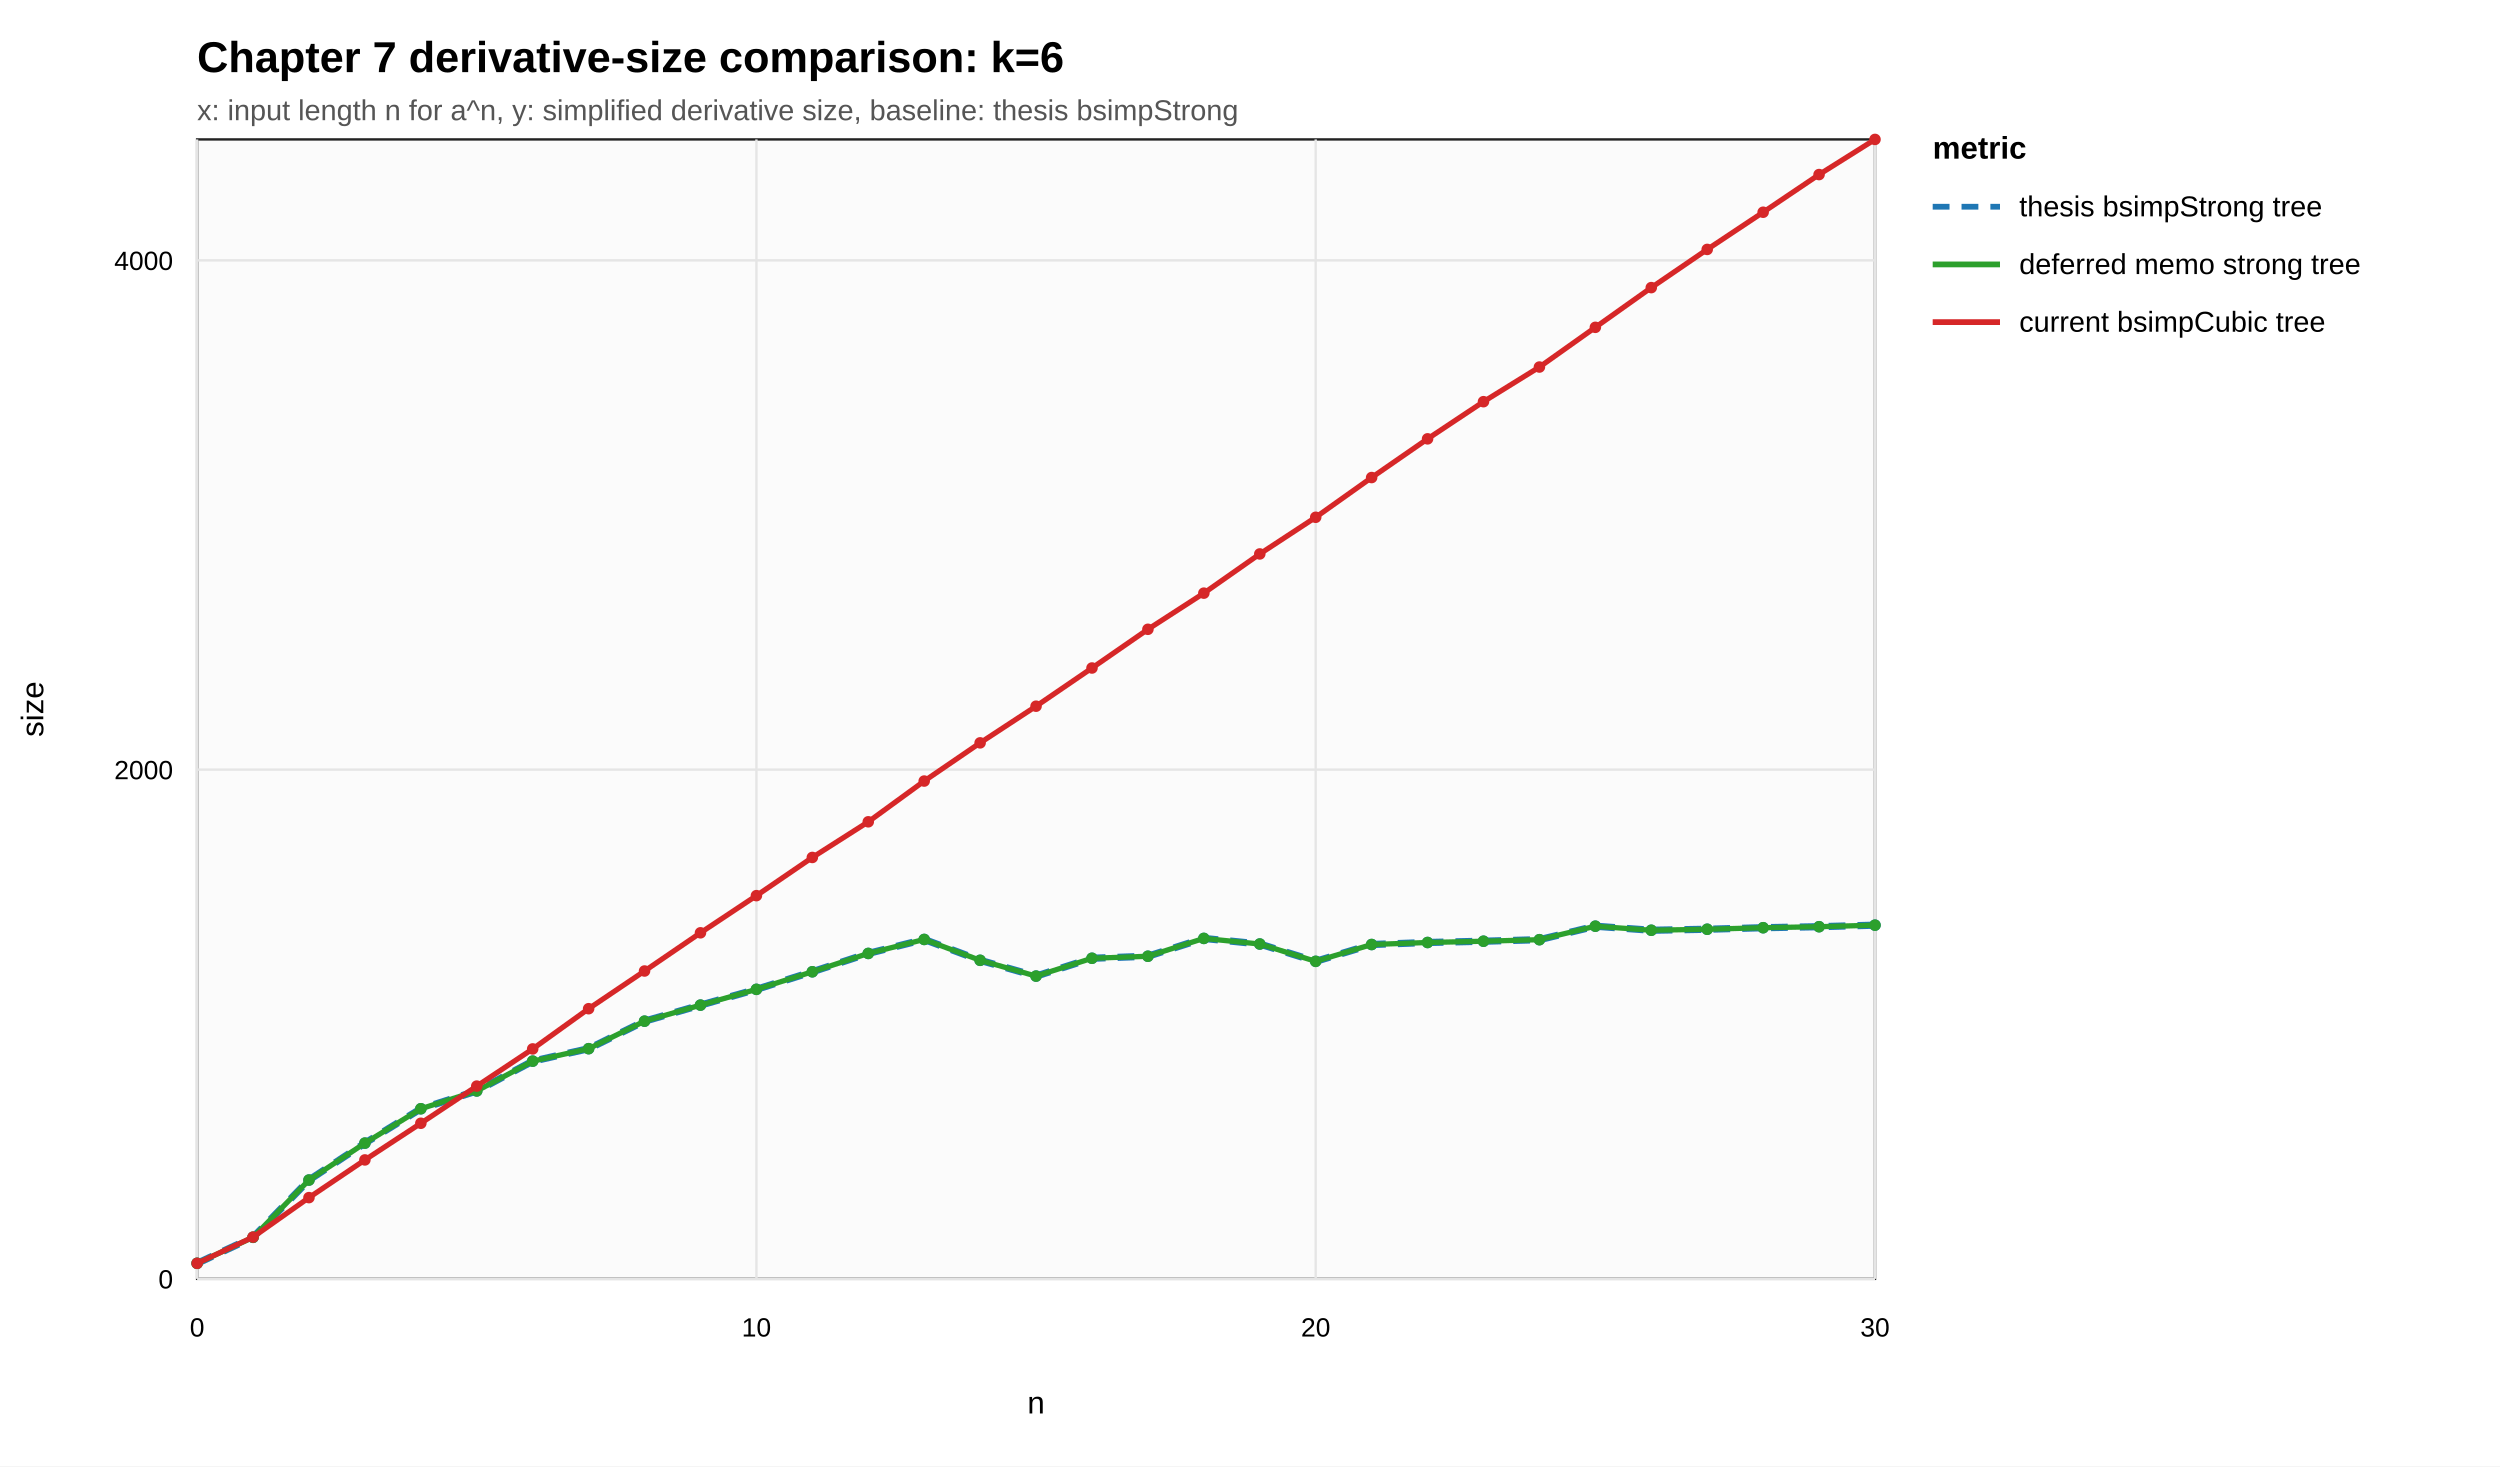
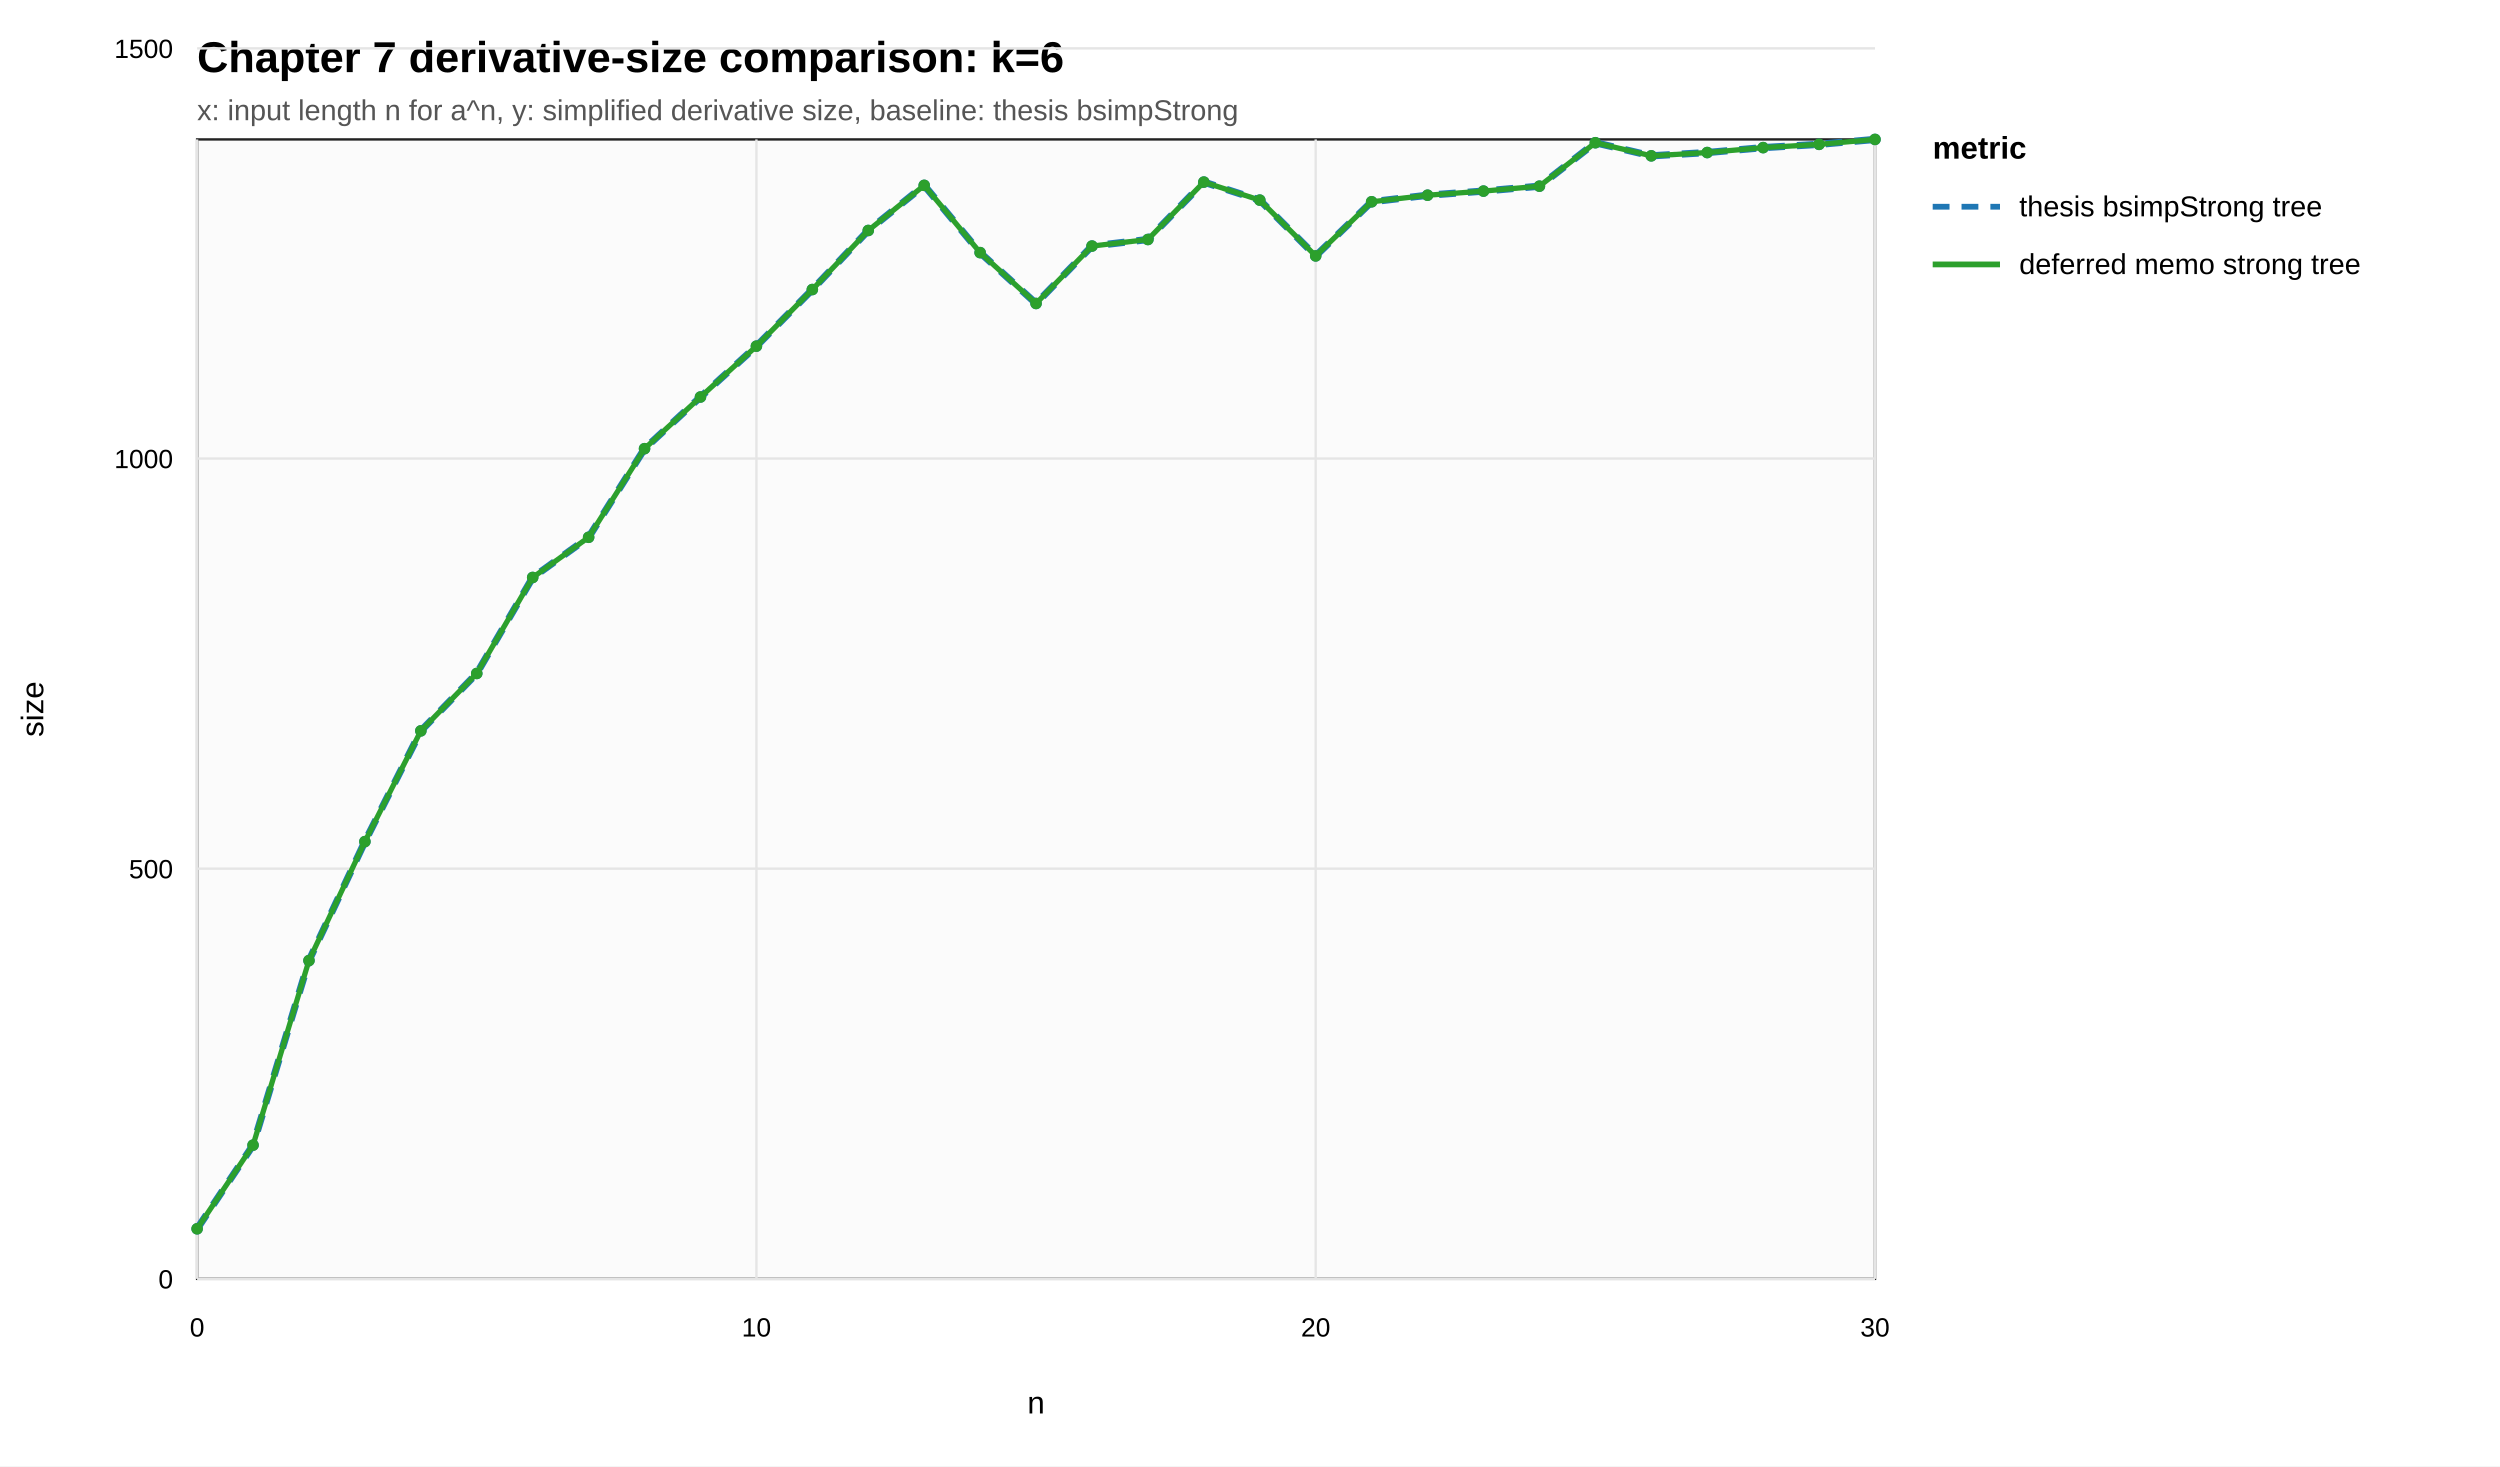
<svg xmlns="http://www.w3.org/2000/svg" width="1040" height="610" viewBox="0 0 1040 610">
  <rect width="100%" height="100%" fill="#ffffff" />
  <text x="82" y="30" font-family="Arial, sans-serif" font-size="18" font-weight="700">Chapter 7 derivative-size comparison: k=6</text>
  <text x="82" y="50" font-family="Arial, sans-serif" font-size="12" fill="#555">x: input length n for a^n, y: simplified derivative size, baseline: thesis bsimpStrong</text>
  <rect x="82" y="58" width="698" height="474" fill="#fbfbfb" stroke="#222" stroke-width="1" />
  <line x1="82.00" y1="58" x2="82.00" y2="532" stroke="#e5e5e5" stroke-width="1" />
  <text x="82.00" y="556" text-anchor="middle" font-family="Arial, sans-serif" font-size="11">0</text>
  <line x1="314.67" y1="58" x2="314.67" y2="532" stroke="#e5e5e5" stroke-width="1" />
  <text x="314.67" y="556" text-anchor="middle" font-family="Arial, sans-serif" font-size="11">10</text>
  <line x1="547.33" y1="58" x2="547.33" y2="532" stroke="#e5e5e5" stroke-width="1" />
  <text x="547.33" y="556" text-anchor="middle" font-family="Arial, sans-serif" font-size="11">20</text>
  <line x1="780.00" y1="58" x2="780.00" y2="532" stroke="#e5e5e5" stroke-width="1" />
  <text x="780.00" y="556" text-anchor="middle" font-family="Arial, sans-serif" font-size="11">30</text>
  <line x1="82" y1="532.00" x2="780" y2="532.00" stroke="#e5e5e5" stroke-width="1" />
  <text x="72" y="536.00" text-anchor="end" font-family="Arial, sans-serif" font-size="11">0</text>
-   <line x1="82" y1="320.16" x2="780" y2="320.16" stroke="#e5e5e5" stroke-width="1" />
-   <text x="72" y="324.16" text-anchor="end" font-family="Arial, sans-serif" font-size="11">2000</text>
-   <line x1="82" y1="108.31" x2="780" y2="108.31" stroke="#e5e5e5" stroke-width="1" />
-   <text x="72" y="112.31" text-anchor="end" font-family="Arial, sans-serif" font-size="11">4000</text>
+   <line x1="82" y1="361.37" x2="780" y2="361.37" stroke="#e5e5e5" stroke-width="1" />
+   <text x="72" y="365.37" text-anchor="end" font-family="Arial, sans-serif" font-size="11">500</text>
+   <line x1="82" y1="190.75" x2="780" y2="190.75" stroke="#e5e5e5" stroke-width="1" />
+   <text x="72" y="194.75" text-anchor="end" font-family="Arial, sans-serif" font-size="11">1000</text>
+   <line x1="82" y1="20.12" x2="780" y2="20.12" stroke="#e5e5e5" stroke-width="1" />
+   <text x="72" y="24.12" text-anchor="end" font-family="Arial, sans-serif" font-size="11">1500</text>
  <text x="431.00" y="588" text-anchor="middle" font-family="Arial, sans-serif" font-size="13">n</text>
  <text x="18" y="295.00" transform="rotate(-90 18,295.00)" text-anchor="middle" font-family="Arial, sans-serif" font-size="13">size</text>
-   <path d="M82.00,525.54 L105.27,514.73 L128.53,490.90 L151.80,475.54 L175.07,461.24 L198.33,453.83 L221.60,441.44 L244.87,436.25 L268.13,424.81 L291.40,418.13 L314.67,411.57 L337.93,404.26 L361.20,396.63 L384.47,390.81 L407.73,399.49 L431.00,406.06 L454.27,398.64 L477.53,397.80 L500.80,390.38 L524.07,392.71 L547.33,399.92 L570.60,392.92 L593.87,392.08 L617.13,391.55 L640.40,390.91 L663.67,385.30 L686.93,386.99 L710.20,386.57 L733.47,385.93 L756.73,385.51 L780.00,384.87" fill="none" stroke="#1f77b4" stroke-width="3.0" stroke-dasharray="7 5" />
-   <circle cx="82.00" cy="525.54" r="2.4" fill="#1f77b4" />
-   <circle cx="105.27" cy="514.73" r="2.4" fill="#1f77b4" />
-   <circle cx="128.53" cy="490.90" r="2.4" fill="#1f77b4" />
-   <circle cx="151.80" cy="475.54" r="2.4" fill="#1f77b4" />
-   <circle cx="175.07" cy="461.24" r="2.4" fill="#1f77b4" />
-   <circle cx="198.33" cy="453.83" r="2.4" fill="#1f77b4" />
-   <circle cx="221.60" cy="441.44" r="2.4" fill="#1f77b4" />
-   <circle cx="244.87" cy="436.25" r="2.4" fill="#1f77b4" />
-   <circle cx="268.13" cy="424.81" r="2.4" fill="#1f77b4" />
-   <circle cx="291.40" cy="418.13" r="2.4" fill="#1f77b4" />
-   <circle cx="314.67" cy="411.57" r="2.4" fill="#1f77b4" />
-   <circle cx="337.93" cy="404.26" r="2.4" fill="#1f77b4" />
-   <circle cx="361.20" cy="396.63" r="2.4" fill="#1f77b4" />
-   <circle cx="384.47" cy="390.81" r="2.4" fill="#1f77b4" />
-   <circle cx="407.73" cy="399.49" r="2.4" fill="#1f77b4" />
-   <circle cx="431.00" cy="406.06" r="2.4" fill="#1f77b4" />
-   <circle cx="454.27" cy="398.64" r="2.4" fill="#1f77b4" />
-   <circle cx="477.53" cy="397.80" r="2.4" fill="#1f77b4" />
-   <circle cx="500.80" cy="390.38" r="2.4" fill="#1f77b4" />
-   <circle cx="524.07" cy="392.71" r="2.4" fill="#1f77b4" />
-   <circle cx="547.33" cy="399.92" r="2.4" fill="#1f77b4" />
-   <circle cx="570.60" cy="392.92" r="2.4" fill="#1f77b4" />
-   <circle cx="593.87" cy="392.08" r="2.4" fill="#1f77b4" />
-   <circle cx="617.13" cy="391.55" r="2.4" fill="#1f77b4" />
-   <circle cx="640.40" cy="390.91" r="2.4" fill="#1f77b4" />
-   <circle cx="663.67" cy="385.30" r="2.4" fill="#1f77b4" />
-   <circle cx="686.93" cy="386.99" r="2.4" fill="#1f77b4" />
-   <circle cx="710.20" cy="386.57" r="2.4" fill="#1f77b4" />
-   <circle cx="733.47" cy="385.93" r="2.4" fill="#1f77b4" />
-   <circle cx="756.73" cy="385.51" r="2.4" fill="#1f77b4" />
-   <circle cx="780.00" cy="384.87" r="2.4" fill="#1f77b4" />
-   <path d="M82.00,525.54 L105.27,514.73 L128.53,490.90 L151.80,475.54 L175.07,461.24 L198.33,453.83 L221.60,441.44 L244.87,436.25 L268.13,424.81 L291.40,418.13 L314.67,411.57 L337.93,404.26 L361.20,396.63 L384.47,390.81 L407.73,399.49 L431.00,406.06 L454.27,398.64 L477.53,397.80 L500.80,390.38 L524.07,392.71 L547.33,399.92 L570.60,392.92 L593.87,392.08 L617.13,391.55 L640.40,390.91 L663.67,385.30 L686.93,386.99 L710.20,386.57 L733.47,385.93 L756.73,385.51 L780.00,384.87" fill="none" stroke="#2ca02c" stroke-width="2.2" />
-   <circle cx="82.00" cy="525.54" r="2.4" fill="#2ca02c" />
-   <circle cx="105.27" cy="514.73" r="2.4" fill="#2ca02c" />
-   <circle cx="128.53" cy="490.90" r="2.4" fill="#2ca02c" />
-   <circle cx="151.80" cy="475.54" r="2.4" fill="#2ca02c" />
-   <circle cx="175.07" cy="461.24" r="2.4" fill="#2ca02c" />
-   <circle cx="198.33" cy="453.83" r="2.4" fill="#2ca02c" />
-   <circle cx="221.60" cy="441.44" r="2.4" fill="#2ca02c" />
-   <circle cx="244.87" cy="436.25" r="2.4" fill="#2ca02c" />
-   <circle cx="268.13" cy="424.81" r="2.4" fill="#2ca02c" />
-   <circle cx="291.40" cy="418.13" r="2.4" fill="#2ca02c" />
-   <circle cx="314.67" cy="411.57" r="2.4" fill="#2ca02c" />
-   <circle cx="337.93" cy="404.26" r="2.4" fill="#2ca02c" />
-   <circle cx="361.20" cy="396.63" r="2.4" fill="#2ca02c" />
-   <circle cx="384.47" cy="390.81" r="2.4" fill="#2ca02c" />
-   <circle cx="407.73" cy="399.49" r="2.4" fill="#2ca02c" />
-   <circle cx="431.00" cy="406.06" r="2.4" fill="#2ca02c" />
-   <circle cx="454.27" cy="398.64" r="2.4" fill="#2ca02c" />
-   <circle cx="477.53" cy="397.80" r="2.4" fill="#2ca02c" />
-   <circle cx="500.80" cy="390.38" r="2.4" fill="#2ca02c" />
-   <circle cx="524.07" cy="392.71" r="2.4" fill="#2ca02c" />
-   <circle cx="547.33" cy="399.92" r="2.4" fill="#2ca02c" />
-   <circle cx="570.60" cy="392.92" r="2.4" fill="#2ca02c" />
-   <circle cx="593.87" cy="392.08" r="2.4" fill="#2ca02c" />
-   <circle cx="617.13" cy="391.55" r="2.4" fill="#2ca02c" />
-   <circle cx="640.40" cy="390.91" r="2.4" fill="#2ca02c" />
-   <circle cx="663.67" cy="385.30" r="2.4" fill="#2ca02c" />
-   <circle cx="686.93" cy="386.99" r="2.4" fill="#2ca02c" />
-   <circle cx="710.20" cy="386.57" r="2.4" fill="#2ca02c" />
-   <circle cx="733.47" cy="385.93" r="2.4" fill="#2ca02c" />
-   <circle cx="756.73" cy="385.51" r="2.4" fill="#2ca02c" />
-   <circle cx="780.00" cy="384.87" r="2.4" fill="#2ca02c" />
-   <path d="M82.00,525.54 L105.27,514.63 L128.53,498.21 L151.80,482.53 L175.07,467.28 L198.33,451.82 L221.60,436.35 L244.87,419.62 L268.13,403.94 L291.40,388.05 L314.67,372.59 L337.93,356.70 L361.20,341.87 L384.47,324.92 L407.73,309.03 L431.00,293.78 L454.27,277.89 L477.53,261.79 L500.80,246.75 L524.07,230.44 L547.33,215.19 L570.60,198.66 L593.87,182.56 L617.13,167.10 L640.40,152.69 L663.67,136.17 L686.93,119.65 L710.20,103.76 L733.47,88.29 L756.73,72.62 L780.00,58.00" fill="none" stroke="#d62728" stroke-width="2.2" />
-   <circle cx="82.00" cy="525.54" r="2.4" fill="#d62728" />
-   <circle cx="105.27" cy="514.63" r="2.4" fill="#d62728" />
-   <circle cx="128.53" cy="498.21" r="2.4" fill="#d62728" />
-   <circle cx="151.80" cy="482.53" r="2.4" fill="#d62728" />
-   <circle cx="175.07" cy="467.28" r="2.4" fill="#d62728" />
-   <circle cx="198.33" cy="451.82" r="2.4" fill="#d62728" />
-   <circle cx="221.60" cy="436.35" r="2.4" fill="#d62728" />
-   <circle cx="244.87" cy="419.62" r="2.4" fill="#d62728" />
-   <circle cx="268.13" cy="403.94" r="2.4" fill="#d62728" />
-   <circle cx="291.40" cy="388.05" r="2.4" fill="#d62728" />
-   <circle cx="314.67" cy="372.59" r="2.4" fill="#d62728" />
-   <circle cx="337.93" cy="356.70" r="2.4" fill="#d62728" />
-   <circle cx="361.20" cy="341.87" r="2.4" fill="#d62728" />
-   <circle cx="384.47" cy="324.92" r="2.4" fill="#d62728" />
-   <circle cx="407.73" cy="309.03" r="2.4" fill="#d62728" />
-   <circle cx="431.00" cy="293.78" r="2.4" fill="#d62728" />
-   <circle cx="454.27" cy="277.89" r="2.4" fill="#d62728" />
-   <circle cx="477.53" cy="261.79" r="2.4" fill="#d62728" />
-   <circle cx="500.80" cy="246.75" r="2.4" fill="#d62728" />
-   <circle cx="524.07" cy="230.44" r="2.4" fill="#d62728" />
-   <circle cx="547.33" cy="215.19" r="2.4" fill="#d62728" />
-   <circle cx="570.60" cy="198.66" r="2.4" fill="#d62728" />
-   <circle cx="593.87" cy="182.56" r="2.4" fill="#d62728" />
-   <circle cx="617.13" cy="167.10" r="2.4" fill="#d62728" />
-   <circle cx="640.40" cy="152.69" r="2.4" fill="#d62728" />
-   <circle cx="663.67" cy="136.17" r="2.4" fill="#d62728" />
-   <circle cx="686.93" cy="119.65" r="2.4" fill="#d62728" />
-   <circle cx="710.20" cy="103.76" r="2.4" fill="#d62728" />
-   <circle cx="733.47" cy="88.29" r="2.4" fill="#d62728" />
-   <circle cx="756.73" cy="72.62" r="2.4" fill="#d62728" />
-   <circle cx="780.00" cy="58.00" r="2.4" fill="#d62728" />
+   <path d="M82.00,511.18 L105.27,476.38 L128.53,399.59 L151.80,350.11 L175.07,304.04 L198.33,280.16 L221.60,240.23 L244.87,223.51 L268.13,186.65 L291.40,165.15 L314.67,144.00 L337.93,120.45 L361.20,95.88 L384.47,77.11 L407.73,105.09 L431.00,126.25 L454.27,102.36 L477.53,99.63 L500.80,75.75 L524.07,83.25 L547.33,106.46 L570.60,83.94 L593.87,81.21 L617.13,79.50 L640.40,77.45 L663.67,59.37 L686.93,64.83 L710.20,63.46 L733.47,61.41 L756.73,60.05 L780.00,58.00" fill="none" stroke="#1f77b4" stroke-width="3.0" stroke-dasharray="7 5" />
+   <circle cx="82.00" cy="511.18" r="2.4" fill="#1f77b4" />
+   <circle cx="105.27" cy="476.38" r="2.4" fill="#1f77b4" />
+   <circle cx="128.53" cy="399.59" r="2.4" fill="#1f77b4" />
+   <circle cx="151.80" cy="350.11" r="2.4" fill="#1f77b4" />
+   <circle cx="175.07" cy="304.04" r="2.4" fill="#1f77b4" />
+   <circle cx="198.33" cy="280.16" r="2.4" fill="#1f77b4" />
+   <circle cx="221.60" cy="240.23" r="2.4" fill="#1f77b4" />
+   <circle cx="244.87" cy="223.51" r="2.4" fill="#1f77b4" />
+   <circle cx="268.13" cy="186.65" r="2.4" fill="#1f77b4" />
+   <circle cx="291.40" cy="165.15" r="2.4" fill="#1f77b4" />
+   <circle cx="314.67" cy="144.00" r="2.4" fill="#1f77b4" />
+   <circle cx="337.93" cy="120.45" r="2.4" fill="#1f77b4" />
+   <circle cx="361.20" cy="95.88" r="2.4" fill="#1f77b4" />
+   <circle cx="384.47" cy="77.11" r="2.4" fill="#1f77b4" />
+   <circle cx="407.73" cy="105.09" r="2.4" fill="#1f77b4" />
+   <circle cx="431.00" cy="126.25" r="2.4" fill="#1f77b4" />
+   <circle cx="454.27" cy="102.36" r="2.4" fill="#1f77b4" />
+   <circle cx="477.53" cy="99.63" r="2.4" fill="#1f77b4" />
+   <circle cx="500.80" cy="75.75" r="2.4" fill="#1f77b4" />
+   <circle cx="524.07" cy="83.25" r="2.4" fill="#1f77b4" />
+   <circle cx="547.33" cy="106.46" r="2.4" fill="#1f77b4" />
+   <circle cx="570.60" cy="83.94" r="2.4" fill="#1f77b4" />
+   <circle cx="593.87" cy="81.21" r="2.4" fill="#1f77b4" />
+   <circle cx="617.13" cy="79.50" r="2.4" fill="#1f77b4" />
+   <circle cx="640.40" cy="77.45" r="2.4" fill="#1f77b4" />
+   <circle cx="663.67" cy="59.37" r="2.4" fill="#1f77b4" />
+   <circle cx="686.93" cy="64.83" r="2.4" fill="#1f77b4" />
+   <circle cx="710.20" cy="63.46" r="2.4" fill="#1f77b4" />
+   <circle cx="733.47" cy="61.41" r="2.4" fill="#1f77b4" />
+   <circle cx="756.73" cy="60.05" r="2.4" fill="#1f77b4" />
+   <circle cx="780.00" cy="58.00" r="2.4" fill="#1f77b4" />
+   <path d="M82.00,511.18 L105.27,476.38 L128.53,399.59 L151.80,350.11 L175.07,304.04 L198.33,280.16 L221.60,240.23 L244.87,223.51 L268.13,186.65 L291.40,165.15 L314.67,144.00 L337.93,120.45 L361.20,95.88 L384.47,77.11 L407.73,105.09 L431.00,126.25 L454.27,102.36 L477.53,99.63 L500.80,75.75 L524.07,83.25 L547.33,106.46 L570.60,83.94 L593.87,81.21 L617.13,79.50 L640.40,77.45 L663.67,59.37 L686.93,64.83 L710.20,63.46 L733.47,61.41 L756.73,60.05 L780.00,58.00" fill="none" stroke="#2ca02c" stroke-width="2.2" />
+   <circle cx="82.00" cy="511.18" r="2.4" fill="#2ca02c" />
+   <circle cx="105.27" cy="476.38" r="2.4" fill="#2ca02c" />
+   <circle cx="128.53" cy="399.59" r="2.4" fill="#2ca02c" />
+   <circle cx="151.80" cy="350.11" r="2.4" fill="#2ca02c" />
+   <circle cx="175.07" cy="304.04" r="2.4" fill="#2ca02c" />
+   <circle cx="198.33" cy="280.16" r="2.4" fill="#2ca02c" />
+   <circle cx="221.60" cy="240.23" r="2.4" fill="#2ca02c" />
+   <circle cx="244.87" cy="223.51" r="2.4" fill="#2ca02c" />
+   <circle cx="268.13" cy="186.65" r="2.4" fill="#2ca02c" />
+   <circle cx="291.40" cy="165.15" r="2.4" fill="#2ca02c" />
+   <circle cx="314.67" cy="144.00" r="2.4" fill="#2ca02c" />
+   <circle cx="337.93" cy="120.45" r="2.4" fill="#2ca02c" />
+   <circle cx="361.20" cy="95.88" r="2.4" fill="#2ca02c" />
+   <circle cx="384.47" cy="77.11" r="2.4" fill="#2ca02c" />
+   <circle cx="407.73" cy="105.09" r="2.4" fill="#2ca02c" />
+   <circle cx="431.00" cy="126.25" r="2.4" fill="#2ca02c" />
+   <circle cx="454.27" cy="102.36" r="2.4" fill="#2ca02c" />
+   <circle cx="477.53" cy="99.63" r="2.4" fill="#2ca02c" />
+   <circle cx="500.80" cy="75.75" r="2.4" fill="#2ca02c" />
+   <circle cx="524.07" cy="83.25" r="2.4" fill="#2ca02c" />
+   <circle cx="547.33" cy="106.46" r="2.4" fill="#2ca02c" />
+   <circle cx="570.60" cy="83.94" r="2.4" fill="#2ca02c" />
+   <circle cx="593.87" cy="81.21" r="2.4" fill="#2ca02c" />
+   <circle cx="617.13" cy="79.50" r="2.4" fill="#2ca02c" />
+   <circle cx="640.40" cy="77.45" r="2.4" fill="#2ca02c" />
+   <circle cx="663.67" cy="59.37" r="2.4" fill="#2ca02c" />
+   <circle cx="686.93" cy="64.83" r="2.4" fill="#2ca02c" />
+   <circle cx="710.20" cy="63.46" r="2.4" fill="#2ca02c" />
+   <circle cx="733.47" cy="61.41" r="2.4" fill="#2ca02c" />
+   <circle cx="756.73" cy="60.05" r="2.4" fill="#2ca02c" />
+   <circle cx="780.00" cy="58.00" r="2.4" fill="#2ca02c" />
  <text x="804" y="66" font-family="Arial, sans-serif" font-size="13" font-weight="700">metric</text>
  <line x1="804" y1="86" x2="832" y2="86" stroke="#1f77b4" stroke-width="2.4" stroke-dasharray="7 5" />
  <text x="840" y="90" font-family="Arial, sans-serif" font-size="12">thesis bsimpStrong tree</text>
  <line x1="804" y1="110" x2="832" y2="110" stroke="#2ca02c" stroke-width="2.4" />
  <text x="840" y="114" font-family="Arial, sans-serif" font-size="12">deferred memo strong tree</text>
-   <line x1="804" y1="134" x2="832" y2="134" stroke="#d62728" stroke-width="2.4" />
-   <text x="840" y="138" font-family="Arial, sans-serif" font-size="12">current bsimpCubic tree</text>
</svg>
